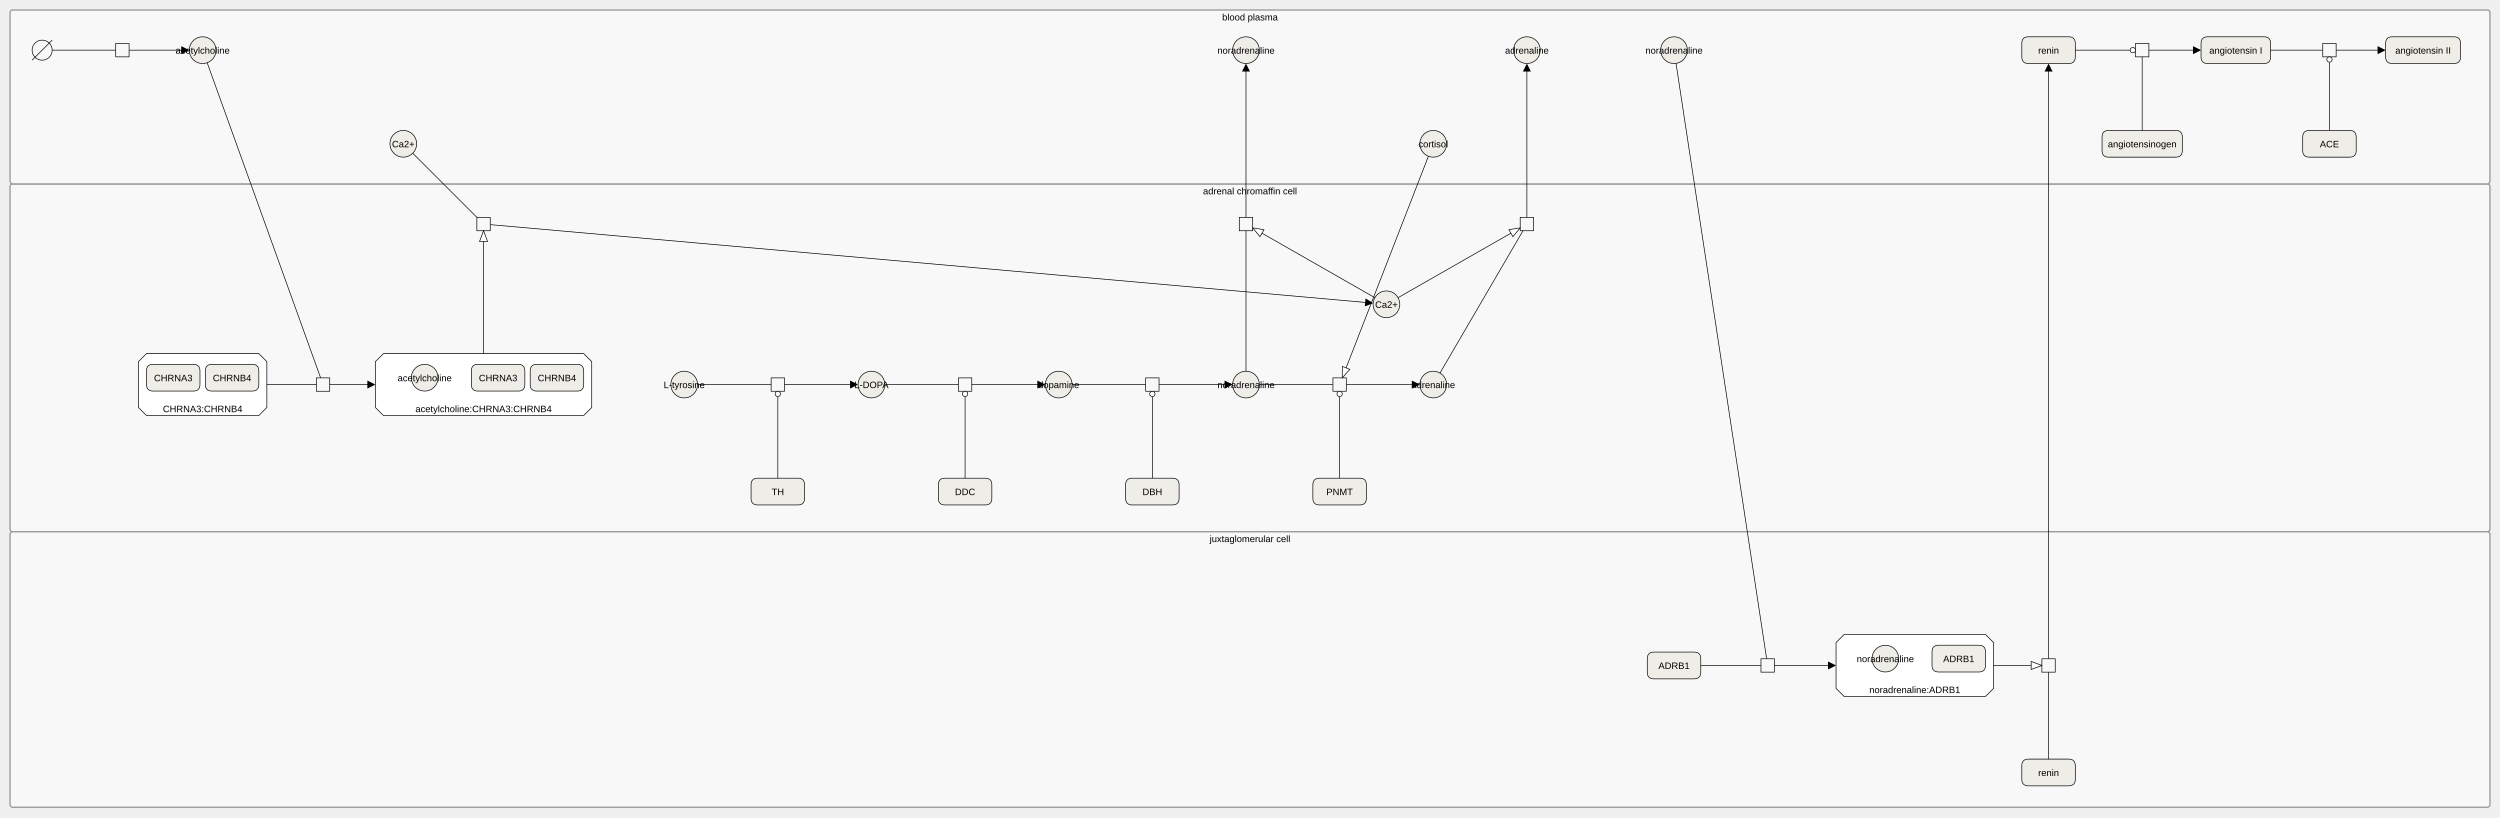
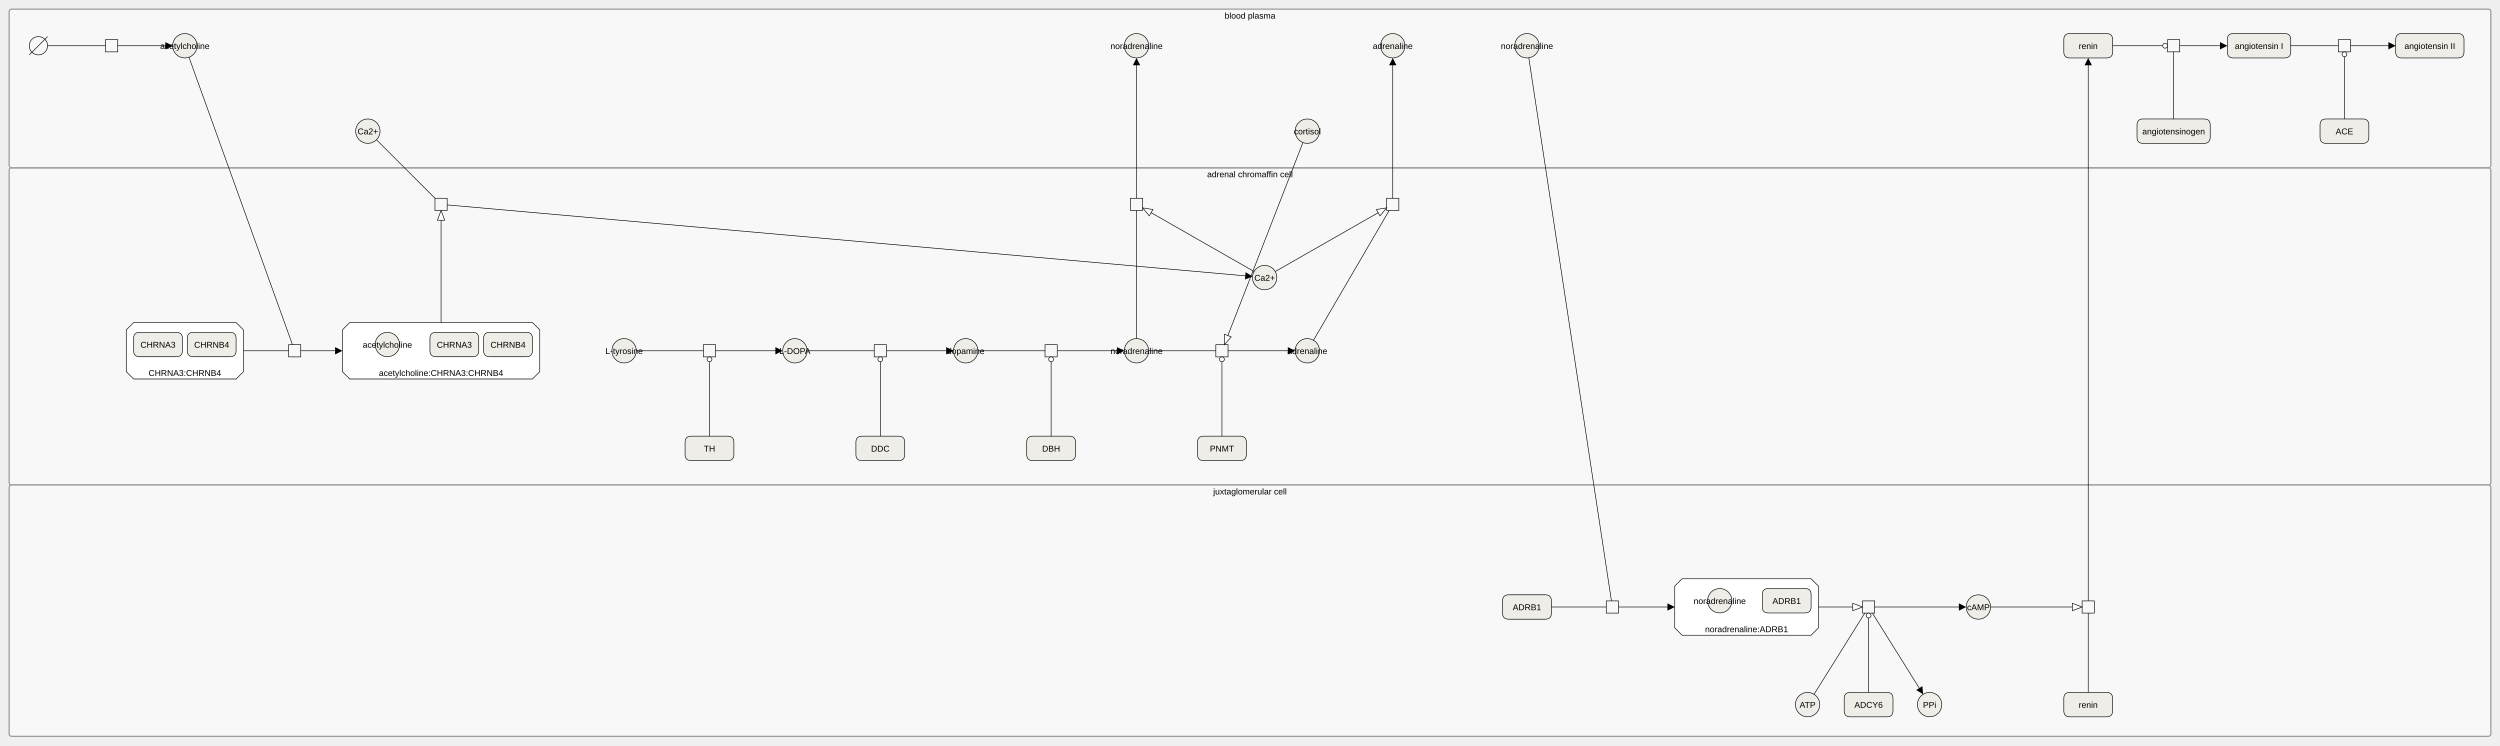
- <svg xmlns="http://www.w3.org/2000/svg" width="3738" height="1222" viewBox="0 0 3738 1222" stroke-linecap="butt" stroke-miterlimit="10">
+ <svg xmlns="http://www.w3.org/2000/svg" width="4098" height="1222" viewBox="0 0 4098 1222" stroke-linecap="butt" stroke-miterlimit="10">
  <g transform="translate(-17,-125)">
-     <path d="M32 404 C32 401.791 33.791 400 36 400 L3736 400 C3738.209 400 3740 401.791 3740 404 L3740 916 C3740 918.209 3738.209 920 3736 920 L36 920 C33.791 920 32 918.209 32 916 Z" fill="#F8F8F8" stroke="none" />
-     <path d="M32 404 C32 401.791 33.791 400 36 400 L3736 400 C3738.209 400 3740 401.791 3740 404 L3740 916 C3740 918.209 3738.209 920 3736 920 L36 920 C33.791 920 32 918.209 32 916 Z" fill="none" stroke="#999999" stroke-width="2" />
-     <text x="1886" y="415.541" text-anchor="middle" font-family="'Dialog', Arial, Helvetica, sans-serif" font-size="14" fill="#000000" stroke="none" xml:space="preserve">adrenal chromaffin cell</text>
-     <path d="M32 924 C32 921.791 33.791 920 36 920 L3736 920 C3738.209 920 3740 921.791 3740 924 L3740 1328 C3740 1330.209 3738.209 1332 3736 1332 L36 1332 C33.791 1332 32 1330.209 32 1328 Z" fill="#F8F8F8" stroke="none" />
-     <path d="M32 924 C32 921.791 33.791 920 36 920 L3736 920 C3738.209 920 3740 921.791 3740 924 L3740 1328 C3740 1330.209 3738.209 1332 3736 1332 L36 1332 C33.791 1332 32 1330.209 32 1328 Z" fill="none" stroke="#999999" stroke-width="2" />
-     <text x="1886" y="935.541" text-anchor="middle" font-family="'Dialog', Arial, Helvetica, sans-serif" font-size="14" fill="#000000" stroke="none" xml:space="preserve">juxtaglomerular cell</text>
-     <path d="M32 144 C32 141.791 33.791 140 36 140 L3736 140 C3738.209 140 3740 141.791 3740 144 L3740 396 C3740 398.209 3738.209 400 3736 400 L36 400 C33.791 400 32 398.209 32 396 Z" fill="#F8F8F8" stroke="none" />
-     <path d="M32 144 C32 141.791 33.791 140 36 140 L3736 140 C3738.209 140 3740 141.791 3740 144 L3740 396 C3740 398.209 3738.209 400 3736 400 L36 400 C33.791 400 32 398.209 32 396 Z" fill="none" stroke="#999999" stroke-width="2" />
-     <text x="1886" y="155.541" text-anchor="middle" font-family="'Dialog', Arial, Helvetica, sans-serif" font-size="14" fill="#000000" stroke="none" xml:space="preserve">blood plasma</text>
+     <path d="M32 404 C32 401.791 33.791 400 36 400 L4096 400 C4098.209 400 4100 401.791 4100 404 L4100 916 C4100 918.209 4098.209 920 4096 920 L36 920 C33.791 920 32 918.209 32 916 Z" fill="#F8F8F8" stroke="none" />
+     <path d="M32 404 C32 401.791 33.791 400 36 400 L4096 400 C4098.209 400 4100 401.791 4100 404 L4100 916 C4100 918.209 4098.209 920 4096 920 L36 920 C33.791 920 32 918.209 32 916 Z" fill="none" stroke="#999999" stroke-width="2" />
+     <text x="2066" y="415.541" text-anchor="middle" font-family="'Dialog', Arial, Helvetica, sans-serif" font-size="14" fill="#000000" stroke="none" xml:space="preserve">adrenal chromaffin cell</text>
+     <path d="M32 924 C32 921.791 33.791 920 36 920 L4096 920 C4098.209 920 4100 921.791 4100 924 L4100 1328 C4100 1330.209 4098.209 1332 4096 1332 L36 1332 C33.791 1332 32 1330.209 32 1328 Z" fill="#F8F8F8" stroke="none" />
+     <path d="M32 924 C32 921.791 33.791 920 36 920 L4096 920 C4098.209 920 4100 921.791 4100 924 L4100 1328 C4100 1330.209 4098.209 1332 4096 1332 L36 1332 C33.791 1332 32 1330.209 32 1328 Z" fill="none" stroke="#999999" stroke-width="2" />
+     <text x="2066" y="935.541" text-anchor="middle" font-family="'Dialog', Arial, Helvetica, sans-serif" font-size="14" fill="#000000" stroke="none" xml:space="preserve">juxtaglomerular cell</text>
+     <path d="M32 144 C32 141.791 33.791 140 36 140 L4096 140 C4098.209 140 4100 141.791 4100 144 L4100 396 C4100 398.209 4098.209 400 4096 400 L36 400 C33.791 400 32 398.209 32 396 Z" fill="#F8F8F8" stroke="none" />
+     <path d="M32 144 C32 141.791 33.791 140 36 140 L4096 140 C4098.209 140 4100 141.791 4100 144 L4100 396 C4100 398.209 4098.209 400 4096 400 L36 400 C33.791 400 32 398.209 32 396 Z" fill="none" stroke="#999999" stroke-width="2" />
+     <text x="2066" y="155.541" text-anchor="middle" font-family="'Dialog', Arial, Helvetica, sans-serif" font-size="14" fill="#000000" stroke="none" xml:space="preserve">blood plasma</text>
    <path d="M236 653.75 L404 653.75 L416 665.75 L416 734.25 L404 746.25 L236 746.25 L224 734.25 L224 665.75 Z" fill="#FFFFFF" stroke="none" />
    <path d="M236 653.75 L404 653.75 L416 665.75 L416 734.25 L404 746.25 L236 746.25 L224 734.25 L224 665.75 Z" fill="none" stroke="#000000" />
    <text x="320" y="741.291" text-anchor="middle" font-family="'Dialog', Arial, Helvetica, sans-serif" font-size="14" fill="#000000" stroke="none" xml:space="preserve">CHRNA3:CHRNB4</text>
    <path d="M236 679.75 Q236 669.75 246 669.75 L306 669.75 Q316 669.75 316 679.75 L316 699.75 Q316 709.75 306 709.75 L246 709.75 Q236 709.75 236 699.75 Z" fill="#EFEDE7" stroke="none" />
    <path d="M236 679.75 Q236 669.75 246 669.75 L306 669.75 Q316 669.75 316 679.75 L316 699.75 Q316 709.75 306 709.75 L246 709.75 Q236 709.75 236 699.75 Z" fill="none" stroke="#000000" />
    <text x="276" y="695.041" text-anchor="middle" font-family="'Dialog', Arial, Helvetica, sans-serif" font-size="14" fill="#000000" stroke="none" xml:space="preserve">CHRNA3</text>
    <path d="M324 679.75 Q324 669.75 334 669.75 L394 669.75 Q404 669.75 404 679.75 L404 699.75 Q404 709.75 394 709.75 L334 709.75 Q324 709.75 324 699.75 Z" fill="#EFEDE7" stroke="none" />
    <path d="M324 679.75 Q324 669.75 334 669.75 L394 669.75 Q404 669.75 404 679.75 L404 699.75 Q404 709.75 394 709.75 L334 709.75 Q324 709.75 324 699.75 Z" fill="none" stroke="#000000" />
    <text x="364" y="695.041" text-anchor="middle" font-family="'Dialog', Arial, Helvetica, sans-serif" font-size="14" fill="#000000" stroke="none" xml:space="preserve">CHRNB4</text>
    <path d="M590.25 653.75 L889.75 653.75 L901.75 665.75 L901.75 734.25 L889.75 746.25 L590.25 746.25 L578.25 734.25 L578.25 665.75 Z" fill="#FFFFFF" stroke="none" />
    <path d="M590.25 653.75 L889.75 653.75 L901.75 665.75 L901.75 734.25 L889.75 746.25 L590.25 746.25 L578.25 734.25 L578.25 665.75 Z" fill="none" stroke="#000000" />
    <text x="740" y="741.291" text-anchor="middle" font-family="'Dialog', Arial, Helvetica, sans-serif" font-size="14" fill="#000000" stroke="none" xml:space="preserve">acetylcholine:CHRNA3:CHRNB4</text>
    <path d="M632 689.75 C632 678.704 640.954 669.75 652 669.75 L652 669.75 C663.046 669.75 672 678.704 672 689.75 L672 689.75 C672 700.796 663.046 709.75 652 709.75 L652 709.75 C640.954 709.75 632 700.796 632 689.75 Z" fill="#EFEDE7" stroke="none" />
    <path d="M632 689.75 C632 678.704 640.954 669.75 652 669.75 L652 669.75 C663.046 669.75 672 678.704 672 689.75 L672 689.75 C672 700.796 663.046 709.75 652 709.75 L652 709.75 C640.954 709.75 632 700.796 632 689.75 Z" fill="none" stroke="#000000" />
    <text x="652" y="695.041" text-anchor="middle" font-family="'Dialog', Arial, Helvetica, sans-serif" font-size="14" fill="#000000" stroke="none" xml:space="preserve">acetylcholine</text>
    <path d="M721.75 679.75 Q721.75 669.75 731.75 669.75 L791.75 669.75 Q801.75 669.75 801.75 679.75 L801.75 699.75 Q801.75 709.75 791.75 709.75 L731.75 709.75 Q721.75 709.75 721.75 699.75 Z" fill="#EFEDE7" stroke="none" />
    <path d="M721.75 679.75 Q721.75 669.75 731.75 669.75 L791.75 669.75 Q801.75 669.75 801.75 679.75 L801.75 699.75 Q801.75 709.75 791.75 709.75 L731.75 709.75 Q721.75 709.75 721.75 699.75 Z" fill="none" stroke="#000000" />
    <text x="761.75" y="695.041" text-anchor="middle" font-family="'Dialog', Arial, Helvetica, sans-serif" font-size="14" fill="#000000" stroke="none" xml:space="preserve">CHRNA3</text>
    <path d="M809.75 679.75 Q809.75 669.75 819.75 669.75 L879.75 669.75 Q889.75 669.75 889.75 679.75 L889.75 699.75 Q889.75 709.75 879.75 709.75 L819.75 709.75 Q809.75 709.75 809.75 699.75 Z" fill="#EFEDE7" stroke="none" />
    <path d="M809.75 679.75 Q809.75 669.75 819.75 669.75 L879.75 669.75 Q889.75 669.75 889.75 679.75 L889.75 699.75 Q889.75 709.75 879.75 709.75 L819.75 709.75 Q809.75 709.75 809.75 699.75 Z" fill="none" stroke="#000000" />
    <text x="849.75" y="695.041" text-anchor="middle" font-family="'Dialog', Arial, Helvetica, sans-serif" font-size="14" fill="#000000" stroke="none" xml:space="preserve">CHRNB4</text>
    <path d="M2070 580 C2070 568.954 2078.954 560 2090 560 L2090 560 C2101.046 560 2110 568.954 2110 580 L2110 580 C2110 591.046 2101.046 600 2090 600 L2090 600 C2078.954 600 2070 591.046 2070 580 Z" fill="#EFEDE7" stroke="none" />
    <path d="M2070 580 C2070 568.954 2078.954 560 2090 560 L2090 560 C2101.046 560 2110 568.954 2110 580 L2110 580 C2110 591.046 2101.046 600 2090 600 L2090 600 C2078.954 600 2070 591.046 2070 580 Z" fill="none" stroke="#000000" />
    <text x="2090" y="585.291" text-anchor="middle" font-family="'Dialog', Arial, Helvetica, sans-serif" font-size="14" fill="#000000" stroke="none" xml:space="preserve">Ca2+</text>
    <path d="M1020 700 C1020 688.954 1028.954 680 1040 680 L1040 680 C1051.046 680 1060 688.954 1060 700 L1060 700 C1060 711.046 1051.046 720 1040 720 L1040 720 C1028.954 720 1020 711.046 1020 700 Z" fill="#EFEDE7" stroke="none" />
    <path d="M1020 700 C1020 688.954 1028.954 680 1040 680 L1040 680 C1051.046 680 1060 688.954 1060 700 L1060 700 C1060 711.046 1051.046 720 1040 720 L1040 720 C1028.954 720 1020 711.046 1020 700 Z" fill="none" stroke="#000000" />
    <text x="1040" y="705.291" text-anchor="middle" font-family="'Dialog', Arial, Helvetica, sans-serif" font-size="14" fill="#000000" stroke="none" xml:space="preserve">L-tyrosine</text>
    <path d="M1140 850 Q1140 840 1150 840 L1210 840 Q1220 840 1220 850 L1220 870 Q1220 880 1210 880 L1150 880 Q1140 880 1140 870 Z" fill="#EFEDE7" stroke="none" />
    <path d="M1140 850 Q1140 840 1150 840 L1210 840 Q1220 840 1220 850 L1220 870 Q1220 880 1210 880 L1150 880 Q1140 880 1140 870 Z" fill="none" stroke="#000000" />
    <text x="1180" y="865.291" text-anchor="middle" font-family="'Dialog', Arial, Helvetica, sans-serif" font-size="14" fill="#000000" stroke="none" xml:space="preserve">TH</text>
    <path d="M1300 700 C1300 688.954 1308.954 680 1320 680 L1320 680 C1331.046 680 1340 688.954 1340 700 L1340 700 C1340 711.046 1331.046 720 1320 720 L1320 720 C1308.954 720 1300 711.046 1300 700 Z" fill="#EFEDE7" stroke="none" />
    <path d="M1300 700 C1300 688.954 1308.954 680 1320 680 L1320 680 C1331.046 680 1340 688.954 1340 700 L1340 700 C1340 711.046 1331.046 720 1320 720 L1320 720 C1308.954 720 1300 711.046 1300 700 Z" fill="none" stroke="#000000" />
    <text x="1320" y="705.291" text-anchor="middle" font-family="'Dialog', Arial, Helvetica, sans-serif" font-size="14" fill="#000000" stroke="none" xml:space="preserve">L-DOPA</text>
    <path d="M1420 850 Q1420 840 1430 840 L1490 840 Q1500 840 1500 850 L1500 870 Q1500 880 1490 880 L1430 880 Q1420 880 1420 870 Z" fill="#EFEDE7" stroke="none" />
    <path d="M1420 850 Q1420 840 1430 840 L1490 840 Q1500 840 1500 850 L1500 870 Q1500 880 1490 880 L1430 880 Q1420 880 1420 870 Z" fill="none" stroke="#000000" />
    <text x="1460" y="865.291" text-anchor="middle" font-family="'Dialog', Arial, Helvetica, sans-serif" font-size="14" fill="#000000" stroke="none" xml:space="preserve">DDC</text>
    <path d="M1580 700 C1580 688.954 1588.954 680 1600 680 L1600 680 C1611.046 680 1620 688.954 1620 700 L1620 700 C1620 711.046 1611.046 720 1600 720 L1600 720 C1588.954 720 1580 711.046 1580 700 Z" fill="#EFEDE7" stroke="none" />
    <path d="M1580 700 C1580 688.954 1588.954 680 1600 680 L1600 680 C1611.046 680 1620 688.954 1620 700 L1620 700 C1620 711.046 1611.046 720 1600 720 L1600 720 C1588.954 720 1580 711.046 1580 700 Z" fill="none" stroke="#000000" />
    <text x="1600" y="705.291" text-anchor="middle" font-family="'Dialog', Arial, Helvetica, sans-serif" font-size="14" fill="#000000" stroke="none" xml:space="preserve">dopamine</text>
    <path d="M1700 850 Q1700 840 1710 840 L1770 840 Q1780 840 1780 850 L1780 870 Q1780 880 1770 880 L1710 880 Q1700 880 1700 870 Z" fill="#EFEDE7" stroke="none" />
    <path d="M1700 850 Q1700 840 1710 840 L1770 840 Q1780 840 1780 850 L1780 870 Q1780 880 1770 880 L1710 880 Q1700 880 1700 870 Z" fill="none" stroke="#000000" />
    <text x="1740" y="865.291" text-anchor="middle" font-family="'Dialog', Arial, Helvetica, sans-serif" font-size="14" fill="#000000" stroke="none" xml:space="preserve">DBH</text>
    <path d="M1860 700 C1860 688.954 1868.954 680 1880 680 L1880 680 C1891.046 680 1900 688.954 1900 700 L1900 700 C1900 711.046 1891.046 720 1880 720 L1880 720 C1868.954 720 1860 711.046 1860 700 Z" fill="#EFEDE7" stroke="none" />
    <path d="M1860 700 C1860 688.954 1868.954 680 1880 680 L1880 680 C1891.046 680 1900 688.954 1900 700 L1900 700 C1900 711.046 1891.046 720 1880 720 L1880 720 C1868.954 720 1860 711.046 1860 700 Z" fill="none" stroke="#000000" />
    <text x="1880" y="705.291" text-anchor="middle" font-family="'Dialog', Arial, Helvetica, sans-serif" font-size="14" fill="#000000" stroke="none" xml:space="preserve">noradrenaline</text>
    <path d="M1980 850 Q1980 840 1990 840 L2050 840 Q2060 840 2060 850 L2060 870 Q2060 880 2050 880 L1990 880 Q1980 880 1980 870 Z" fill="#EFEDE7" stroke="none" />
    <path d="M1980 850 Q1980 840 1990 840 L2050 840 Q2060 840 2060 850 L2060 870 Q2060 880 2050 880 L1990 880 Q1980 880 1980 870 Z" fill="none" stroke="#000000" />
    <text x="2020" y="865.291" text-anchor="middle" font-family="'Dialog', Arial, Helvetica, sans-serif" font-size="14" fill="#000000" stroke="none" xml:space="preserve">PNMT</text>
    <path d="M2140 700 C2140 688.954 2148.954 680 2160 680 L2160 680 C2171.046 680 2180 688.954 2180 700 L2180 700 C2180 711.046 2171.046 720 2160 720 L2160 720 C2148.954 720 2140 711.046 2140 700 Z" fill="#EFEDE7" stroke="none" />
    <path d="M2140 700 C2140 688.954 2148.954 680 2160 680 L2160 680 C2171.046 680 2180 688.954 2180 700 L2180 700 C2180 711.046 2171.046 720 2160 720 L2160 720 C2148.954 720 2140 711.046 2140 700 Z" fill="none" stroke="#000000" />
    <text x="2160" y="705.291" text-anchor="middle" font-family="'Dialog', Arial, Helvetica, sans-serif" font-size="14" fill="#000000" stroke="none" xml:space="preserve">adrenaline</text>
    <path d="M490 690 L510 690 L510 710 L490 710 Z" fill="none" stroke="#000000" />
    <path d="M730 450 L750 450 L750 470 L730 470 Z" fill="none" stroke="#000000" />
    <path d="M1170 690 L1190 690 L1190 710 L1170 710 Z" fill="none" stroke="#000000" />
    <path d="M1450 690 L1470 690 L1470 710 L1450 710 Z" fill="none" stroke="#000000" />
    <path d="M1730 690 L1750 690 L1750 710 L1730 710 Z" fill="none" stroke="#000000" />
    <path d="M2010 690 L2030 690 L2030 710 L2010 710 Z" fill="none" stroke="#000000" />
    <path d="M1870 450 L1890 450 L1890 470 L1870 470 Z" fill="none" stroke="#000000" />
    <path d="M2290 450 L2310 450 L2310 470 L2290 470 Z" fill="none" stroke="#000000" />
    <path d="M2480 1110 Q2480 1100 2490 1100 L2550 1100 Q2560 1100 2560 1110 L2560 1130 Q2560 1140 2550 1140 L2490 1140 Q2480 1140 2480 1130 Z" fill="#EFEDE7" stroke="none" />
    <path d="M2480 1110 Q2480 1100 2490 1100 L2550 1100 Q2560 1100 2560 1110 L2560 1130 Q2560 1140 2550 1140 L2490 1140 Q2480 1140 2480 1130 Z" fill="none" stroke="#000000" />
    <text x="2520" y="1125.291" text-anchor="middle" font-family="'Dialog', Arial, Helvetica, sans-serif" font-size="14" fill="#000000" stroke="none" xml:space="preserve">ADRB1</text>
    <path d="M2774.25 1073.75 L2985.75 1073.75 L2997.75 1085.75 L2997.75 1154.25 L2985.75 1166.25 L2774.25 1166.25 L2762.25 1154.25 L2762.25 1085.75 Z" fill="#FFFFFF" stroke="none" />
    <path d="M2774.25 1073.75 L2985.75 1073.75 L2997.75 1085.75 L2997.75 1154.25 L2985.75 1166.25 L2774.25 1166.25 L2762.25 1154.25 L2762.25 1085.75 Z" fill="none" stroke="#000000" />
    <text x="2880" y="1161.291" text-anchor="middle" font-family="'Dialog', Arial, Helvetica, sans-serif" font-size="14" fill="#000000" stroke="none" xml:space="preserve">noradrenaline:ADRB1</text>
    <path d="M2816 1109.75 C2816 1098.704 2824.954 1089.75 2836 1089.75 L2836 1089.75 C2847.046 1089.75 2856 1098.704 2856 1109.75 L2856 1109.75 C2856 1120.796 2847.046 1129.75 2836 1129.75 L2836 1129.75 C2824.954 1129.75 2816 1120.796 2816 1109.75 Z" fill="#EFEDE7" stroke="none" />
    <path d="M2816 1109.75 C2816 1098.704 2824.954 1089.75 2836 1089.75 L2836 1089.75 C2847.046 1089.75 2856 1098.704 2856 1109.75 L2856 1109.75 C2856 1120.796 2847.046 1129.75 2836 1129.75 L2836 1129.75 C2824.954 1129.75 2816 1120.796 2816 1109.75 Z" fill="none" stroke="#000000" />
    <text x="2836" y="1115.041" text-anchor="middle" font-family="'Dialog', Arial, Helvetica, sans-serif" font-size="14" fill="#000000" stroke="none" xml:space="preserve">noradrenaline</text>
    <path d="M2905.75 1099.75 Q2905.75 1089.75 2915.75 1089.75 L2975.75 1089.75 Q2985.75 1089.75 2985.75 1099.75 L2985.75 1119.75 Q2985.75 1129.75 2975.75 1129.75 L2915.75 1129.75 Q2905.75 1129.75 2905.75 1119.75 Z" fill="#EFEDE7" stroke="none" />
    <path d="M2905.75 1099.75 Q2905.75 1089.75 2915.75 1089.75 L2975.75 1089.75 Q2985.75 1089.75 2985.75 1099.75 L2985.75 1119.75 Q2985.75 1129.75 2975.75 1129.75 L2915.75 1129.75 Q2905.75 1129.75 2905.75 1119.75 Z" fill="none" stroke="#000000" />
    <text x="2945.75" y="1115.041" text-anchor="middle" font-family="'Dialog', Arial, Helvetica, sans-serif" font-size="14" fill="#000000" stroke="none" xml:space="preserve">ADRB1</text>
    <path d="M3040 1270 Q3040 1260 3050 1260 L3110 1260 Q3120 1260 3120 1270 L3120 1290 Q3120 1300 3110 1300 L3050 1300 Q3040 1300 3040 1290 Z" fill="#EFEDE7" stroke="none" />
    <path d="M3040 1270 Q3040 1260 3050 1260 L3110 1260 Q3120 1260 3120 1270 L3120 1290 Q3120 1300 3110 1300 L3050 1300 Q3040 1300 3040 1290 Z" fill="none" stroke="#000000" />
-     <text x="3080" y="1285.291" text-anchor="middle" font-family="'Dialog', Arial, Helvetica, sans-serif" font-size="14" fill="#000000" stroke="none" xml:space="preserve">renin</text>
+     <text x="3080" y="1285.291" text-anchor="middle" font-family="'Dialog', Arial, Helvetica, sans-serif" font-size="14" fill="#000000" stroke="none" xml:space="preserve">ADCY6</text>
+     <path d="M2960 1280 C2960 1268.954 2968.954 1260 2980 1260 L2980 1260 C2991.046 1260 3000 1268.954 3000 1280 L3000 1280 C3000 1291.046 2991.046 1300 2980 1300 L2980 1300 C2968.954 1300 2960 1291.046 2960 1280 Z" fill="#EFEDE7" stroke="none" />
+     <path d="M2960 1280 C2960 1268.954 2968.954 1260 2980 1260 L2980 1260 C2991.046 1260 3000 1268.954 3000 1280 L3000 1280 C3000 1291.046 2991.046 1300 2980 1300 L2980 1300 C2968.954 1300 2960 1291.046 2960 1280 Z" fill="none" stroke="#000000" />
+     <text x="2980" y="1285.291" text-anchor="middle" font-family="'Dialog', Arial, Helvetica, sans-serif" font-size="14" fill="#000000" stroke="none" xml:space="preserve">ATP</text>
+     <path d="M3240 1120 C3240 1108.954 3248.954 1100 3260 1100 L3260 1100 C3271.046 1100 3280 1108.954 3280 1120 L3280 1120 C3280 1131.046 3271.046 1140 3260 1140 L3260 1140 C3248.954 1140 3240 1131.046 3240 1120 Z" fill="#EFEDE7" stroke="none" />
+     <path d="M3240 1120 C3240 1108.954 3248.954 1100 3260 1100 L3260 1100 C3271.046 1100 3280 1108.954 3280 1120 L3280 1120 C3280 1131.046 3271.046 1140 3260 1140 L3260 1140 C3248.954 1140 3240 1131.046 3240 1120 Z" fill="none" stroke="#000000" />
+     <text x="3260" y="1125.291" text-anchor="middle" font-family="'Dialog', Arial, Helvetica, sans-serif" font-size="14" fill="#000000" stroke="none" xml:space="preserve">cAMP</text>
+     <path d="M3160 1280 C3160 1268.954 3168.954 1260 3180 1260 L3180 1260 C3191.046 1260 3200 1268.954 3200 1280 L3200 1280 C3200 1291.046 3191.046 1300 3180 1300 L3180 1300 C3168.954 1300 3160 1291.046 3160 1280 Z" fill="#EFEDE7" stroke="none" />
+     <path d="M3160 1280 C3160 1268.954 3168.954 1260 3180 1260 L3180 1260 C3191.046 1260 3200 1268.954 3200 1280 L3200 1280 C3200 1291.046 3191.046 1300 3180 1300 L3180 1300 C3168.954 1300 3160 1291.046 3160 1280 Z" fill="none" stroke="#000000" />
+     <text x="3180" y="1285.291" text-anchor="middle" font-family="'Dialog', Arial, Helvetica, sans-serif" font-size="14" fill="#000000" stroke="none" xml:space="preserve">PPi</text>
+     <path d="M3400 1270 Q3400 1260 3410 1260 L3470 1260 Q3480 1260 3480 1270 L3480 1290 Q3480 1300 3470 1300 L3410 1300 Q3400 1300 3400 1290 Z" fill="#EFEDE7" stroke="none" />
+     <path d="M3400 1270 Q3400 1260 3410 1260 L3470 1260 Q3480 1260 3480 1270 L3480 1290 Q3480 1300 3470 1300 L3410 1300 Q3400 1300 3400 1290 Z" fill="none" stroke="#000000" />
+     <text x="3440" y="1285.291" text-anchor="middle" font-family="'Dialog', Arial, Helvetica, sans-serif" font-size="14" fill="#000000" stroke="none" xml:space="preserve">renin</text>
    <path d="M2650 1110 L2670 1110 L2670 1130 L2650 1130 Z" fill="none" stroke="#000000" />
    <path d="M3070 1110 L3090 1110 L3090 1130 L3070 1130 Z" fill="none" stroke="#000000" />
+     <path d="M3430 1110 L3450 1110 L3450 1130 L3430 1130 Z" fill="none" stroke="#000000" />
    <path d="M65 200 C65 191.715 71.716 185 80 185 L80 185 C88.284 185 95 191.715 95 200 L95 200 C95 208.285 88.284 215 80 215 L80 215 C71.716 215 65 208.285 65 200 Z" fill="none" stroke="#000000" />
    <path d="M65 215 L95 185" fill="none" stroke="#000000" />
    <path d="M300 200 C300 188.954 308.954 180 320 180 L320 180 C331.046 180 340 188.954 340 200 L340 200 C340 211.046 331.046 220 320 220 L320 220 C308.954 220 300 211.046 300 200 Z" fill="#EFEDE7" stroke="none" />
    <path d="M300 200 C300 188.954 308.954 180 320 180 L320 180 C331.046 180 340 188.954 340 200 L340 200 C340 211.046 331.046 220 320 220 L320 220 C308.954 220 300 211.046 300 200 Z" fill="none" stroke="#000000" />
    <text x="320" y="205.291" text-anchor="middle" font-family="'Dialog', Arial, Helvetica, sans-serif" font-size="14" fill="#000000" stroke="none" xml:space="preserve">acetylcholine</text>
    <path d="M600 340 C600 328.954 608.954 320 620 320 L620 320 C631.046 320 640 328.954 640 340 L640 340 C640 351.046 631.046 360 620 360 L620 360 C608.954 360 600 351.046 600 340 Z" fill="#EFEDE7" stroke="none" />
    <path d="M600 340 C600 328.954 608.954 320 620 320 L620 320 C631.046 320 640 328.954 640 340 L640 340 C640 351.046 631.046 360 620 360 L620 360 C608.954 360 600 351.046 600 340 Z" fill="none" stroke="#000000" />
    <text x="620" y="345.291" text-anchor="middle" font-family="'Dialog', Arial, Helvetica, sans-serif" font-size="14" fill="#000000" stroke="none" xml:space="preserve">Ca2+</text>
    <path d="M2140 340 C2140 328.954 2148.954 320 2160 320 L2160 320 C2171.046 320 2180 328.954 2180 340 L2180 340 C2180 351.046 2171.046 360 2160 360 L2160 360 C2148.954 360 2140 351.046 2140 340 Z" fill="#EFEDE7" stroke="none" />
    <path d="M2140 340 C2140 328.954 2148.954 320 2160 320 L2160 320 C2171.046 320 2180 328.954 2180 340 L2180 340 C2180 351.046 2171.046 360 2160 360 L2160 360 C2148.954 360 2140 351.046 2140 340 Z" fill="none" stroke="#000000" />
    <text x="2160" y="345.291" text-anchor="middle" font-family="'Dialog', Arial, Helvetica, sans-serif" font-size="14" fill="#000000" stroke="none" xml:space="preserve">cortisol</text>
    <path d="M1860 200 C1860 188.954 1868.954 180 1880 180 L1880 180 C1891.046 180 1900 188.954 1900 200 L1900 200 C1900 211.046 1891.046 220 1880 220 L1880 220 C1868.954 220 1860 211.046 1860 200 Z" fill="#EFEDE7" stroke="none" />
    <path d="M1860 200 C1860 188.954 1868.954 180 1880 180 L1880 180 C1891.046 180 1900 188.954 1900 200 L1900 200 C1900 211.046 1891.046 220 1880 220 L1880 220 C1868.954 220 1860 211.046 1860 200 Z" fill="none" stroke="#000000" />
    <text x="1880" y="205.291" text-anchor="middle" font-family="'Dialog', Arial, Helvetica, sans-serif" font-size="14" fill="#000000" stroke="none" xml:space="preserve">noradrenaline</text>
    <path d="M2280 200 C2280 188.954 2288.954 180 2300 180 L2300 180 C2311.046 180 2320 188.954 2320 200 L2320 200 C2320 211.046 2311.046 220 2300 220 L2300 220 C2288.954 220 2280 211.046 2280 200 Z" fill="#EFEDE7" stroke="none" />
    <path d="M2280 200 C2280 188.954 2288.954 180 2300 180 L2300 180 C2311.046 180 2320 188.954 2320 200 L2320 200 C2320 211.046 2311.046 220 2300 220 L2300 220 C2288.954 220 2280 211.046 2280 200 Z" fill="none" stroke="#000000" />
    <text x="2300" y="205.291" text-anchor="middle" font-family="'Dialog', Arial, Helvetica, sans-serif" font-size="14" fill="#000000" stroke="none" xml:space="preserve">adrenaline</text>
    <path d="M2500 200 C2500 188.954 2508.954 180 2520 180 L2520 180 C2531.046 180 2540 188.954 2540 200 L2540 200 C2540 211.046 2531.046 220 2520 220 L2520 220 C2508.954 220 2500 211.046 2500 200 Z" fill="#EFEDE7" stroke="none" />
    <path d="M2500 200 C2500 188.954 2508.954 180 2520 180 L2520 180 C2531.046 180 2540 188.954 2540 200 L2540 200 C2540 211.046 2531.046 220 2520 220 L2520 220 C2508.954 220 2500 211.046 2500 200 Z" fill="none" stroke="#000000" />
    <text x="2520" y="205.291" text-anchor="middle" font-family="'Dialog', Arial, Helvetica, sans-serif" font-size="14" fill="#000000" stroke="none" xml:space="preserve">noradrenaline</text>
-     <path d="M3040 190 Q3040 180 3050 180 L3110 180 Q3120 180 3120 190 L3120 210 Q3120 220 3110 220 L3050 220 Q3040 220 3040 210 Z" fill="#EFEDE7" stroke="none" />
-     <path d="M3040 190 Q3040 180 3050 180 L3110 180 Q3120 180 3120 190 L3120 210 Q3120 220 3110 220 L3050 220 Q3040 220 3040 210 Z" fill="none" stroke="#000000" />
-     <text x="3080" y="205.291" text-anchor="middle" font-family="'Dialog', Arial, Helvetica, sans-serif" font-size="14" fill="#000000" stroke="none" xml:space="preserve">renin</text>
-     <path d="M3160 330 Q3160 320 3170 320 L3270 320 Q3280 320 3280 330 L3280 350 Q3280 360 3270 360 L3170 360 Q3160 360 3160 350 Z" fill="#EFEDE7" stroke="none" />
-     <path d="M3160 330 Q3160 320 3170 320 L3270 320 Q3280 320 3280 330 L3280 350 Q3280 360 3270 360 L3170 360 Q3160 360 3160 350 Z" fill="none" stroke="#000000" />
-     <text x="3220" y="345.291" text-anchor="middle" font-family="'Dialog', Arial, Helvetica, sans-serif" font-size="14" fill="#000000" stroke="none" xml:space="preserve">angiotensinogen</text>
-     <path d="M3308 190 Q3308 180 3318 180 L3402 180 Q3412 180 3412 190 L3412 210 Q3412 220 3402 220 L3318 220 Q3308 220 3308 210 Z" fill="#EFEDE7" stroke="none" />
-     <path d="M3308 190 Q3308 180 3318 180 L3402 180 Q3412 180 3412 190 L3412 210 Q3412 220 3402 220 L3318 220 Q3308 220 3308 210 Z" fill="none" stroke="#000000" />
-     <text x="3360" y="205.291" text-anchor="middle" font-family="'Dialog', Arial, Helvetica, sans-serif" font-size="14" fill="#000000" stroke="none" xml:space="preserve">angiotensin I</text>
-     <path d="M3460 330 Q3460 320 3470 320 L3530 320 Q3540 320 3540 330 L3540 350 Q3540 360 3530 360 L3470 360 Q3460 360 3460 350 Z" fill="#EFEDE7" stroke="none" />
-     <path d="M3460 330 Q3460 320 3470 320 L3530 320 Q3540 320 3540 330 L3540 350 Q3540 360 3530 360 L3470 360 Q3460 360 3460 350 Z" fill="none" stroke="#000000" />
-     <text x="3500" y="345.291" text-anchor="middle" font-family="'Dialog', Arial, Helvetica, sans-serif" font-size="14" fill="#000000" stroke="none" xml:space="preserve">ACE</text>
-     <path d="M3584 190 Q3584 180 3594 180 L3686 180 Q3696 180 3696 190 L3696 210 Q3696 220 3686 220 L3594 220 Q3584 220 3584 210 Z" fill="#EFEDE7" stroke="none" />
-     <path d="M3584 190 Q3584 180 3594 180 L3686 180 Q3696 180 3696 190 L3696 210 Q3696 220 3686 220 L3594 220 Q3584 220 3584 210 Z" fill="none" stroke="#000000" />
-     <text x="3640" y="205.291" text-anchor="middle" font-family="'Dialog', Arial, Helvetica, sans-serif" font-size="14" fill="#000000" stroke="none" xml:space="preserve">angiotensin II</text>
+     <path d="M3400 190 Q3400 180 3410 180 L3470 180 Q3480 180 3480 190 L3480 210 Q3480 220 3470 220 L3410 220 Q3400 220 3400 210 Z" fill="#EFEDE7" stroke="none" />
+     <path d="M3400 190 Q3400 180 3410 180 L3470 180 Q3480 180 3480 190 L3480 210 Q3480 220 3470 220 L3410 220 Q3400 220 3400 210 Z" fill="none" stroke="#000000" />
+     <text x="3440" y="205.291" text-anchor="middle" font-family="'Dialog', Arial, Helvetica, sans-serif" font-size="14" fill="#000000" stroke="none" xml:space="preserve">renin</text>
+     <path d="M3520 330 Q3520 320 3530 320 L3630 320 Q3640 320 3640 330 L3640 350 Q3640 360 3630 360 L3530 360 Q3520 360 3520 350 Z" fill="#EFEDE7" stroke="none" />
+     <path d="M3520 330 Q3520 320 3530 320 L3630 320 Q3640 320 3640 330 L3640 350 Q3640 360 3630 360 L3530 360 Q3520 360 3520 350 Z" fill="none" stroke="#000000" />
+     <text x="3580" y="345.291" text-anchor="middle" font-family="'Dialog', Arial, Helvetica, sans-serif" font-size="14" fill="#000000" stroke="none" xml:space="preserve">angiotensinogen</text>
+     <path d="M3668 190 Q3668 180 3678 180 L3762 180 Q3772 180 3772 190 L3772 210 Q3772 220 3762 220 L3678 220 Q3668 220 3668 210 Z" fill="#EFEDE7" stroke="none" />
+     <path d="M3668 190 Q3668 180 3678 180 L3762 180 Q3772 180 3772 190 L3772 210 Q3772 220 3762 220 L3678 220 Q3668 220 3668 210 Z" fill="none" stroke="#000000" />
+     <text x="3720" y="205.291" text-anchor="middle" font-family="'Dialog', Arial, Helvetica, sans-serif" font-size="14" fill="#000000" stroke="none" xml:space="preserve">angiotensin I</text>
+     <path d="M3820 330 Q3820 320 3830 320 L3890 320 Q3900 320 3900 330 L3900 350 Q3900 360 3890 360 L3830 360 Q3820 360 3820 350 Z" fill="#EFEDE7" stroke="none" />
+     <path d="M3820 330 Q3820 320 3830 320 L3890 320 Q3900 320 3900 330 L3900 350 Q3900 360 3890 360 L3830 360 Q3820 360 3820 350 Z" fill="none" stroke="#000000" />
+     <text x="3860" y="345.291" text-anchor="middle" font-family="'Dialog', Arial, Helvetica, sans-serif" font-size="14" fill="#000000" stroke="none" xml:space="preserve">ACE</text>
+     <path d="M3944 190 Q3944 180 3954 180 L4046 180 Q4056 180 4056 190 L4056 210 Q4056 220 4046 220 L3954 220 Q3944 220 3944 210 Z" fill="#EFEDE7" stroke="none" />
+     <path d="M3944 190 Q3944 180 3954 180 L4046 180 Q4056 180 4056 190 L4056 210 Q4056 220 4046 220 L3954 220 Q3944 220 3944 210 Z" fill="none" stroke="#000000" />
+     <text x="4000" y="205.291" text-anchor="middle" font-family="'Dialog', Arial, Helvetica, sans-serif" font-size="14" fill="#000000" stroke="none" xml:space="preserve">angiotensin II</text>
    <path d="M190 190 L210 190 L210 210 L190 210 Z" fill="none" stroke="#000000" />
-     <path d="M3210 190 L3230 190 L3230 210 L3210 210 Z" fill="none" stroke="#000000" />
-     <path d="M3490 190 L3510 190 L3510 210 L3490 210 Z" fill="none" stroke="#000000" />
+     <path d="M3570 190 L3590 190 L3590 210 L3570 210 Z" fill="none" stroke="#000000" />
+     <path d="M3850 190 L3870 190 L3870 210 L3850 210 Z" fill="none" stroke="#000000" />
    <path d="M95 200 L190 200" fill="none" stroke="#000000" />
    <path d="M210 200 L289 200" fill="none" stroke="#000000" />
    <path d="M300 200 L288 206 L288 194 Z" fill="#000000" stroke="none" />
    <path d="M326.75 218.75 L496.4 690" fill="none" stroke="#000000" />
    <path d="M416 700 L490 700" fill="none" stroke="#000000" />
    <path d="M510 700 L567.25 700" fill="none" stroke="#000000" />
    <path d="M578.25 700 L566.25 706 L566.25 694 Z" fill="#000000" stroke="none" />
    <path d="M634.142 354.142 L730 450" fill="none" stroke="#000000" />
    <path d="M750 460.889 L2059.221 577.264" fill="none" stroke="#000000" />
    <path d="M2070.178 578.238 L2057.693 583.152 L2058.756 571.199 Z" fill="#000000" stroke="none" />
    <path d="M740 653.75 L740 485" fill="none" stroke="#000000" />
    <path d="M740 470 L746 486 L734 486 Z" fill="white" stroke="#000000" />
    <path d="M1060 700 L1170 700" fill="none" stroke="#000000" />
    <path d="M1190 700 L1289 700" fill="none" stroke="#000000" />
    <path d="M1300 700 L1288 706 L1288 694 Z" fill="#000000" stroke="none" />
    <path d="M1180 840 L1180 718" fill="none" stroke="#000000" />
    <circle cx="1180" cy="714" r="4" fill="white" stroke="#000000" />
    <path d="M1340 700 L1450 700" fill="none" stroke="#000000" />
    <path d="M1470 700 L1569 700" fill="none" stroke="#000000" />
    <path d="M1580 700 L1568 706 L1568 694 Z" fill="#000000" stroke="none" />
    <path d="M1460 840 L1460 718" fill="none" stroke="#000000" />
    <circle cx="1460" cy="714" r="4" fill="white" stroke="#000000" />
    <path d="M1620 700 L1730 700" fill="none" stroke="#000000" />
    <path d="M1750 700 L1849 700" fill="none" stroke="#000000" />
    <path d="M1860 700 L1848 706 L1848 694 Z" fill="#000000" stroke="none" />
    <path d="M1740 840 L1740 718" fill="none" stroke="#000000" />
    <circle cx="1740" cy="714" r="4" fill="white" stroke="#000000" />
    <path d="M1900 700 L2010 700" fill="none" stroke="#000000" />
    <path d="M2030 700 L2129 700" fill="none" stroke="#000000" />
    <path d="M2140 700 L2128 706 L2128 694 Z" fill="#000000" stroke="none" />
    <path d="M2020 840 L2020 718" fill="none" stroke="#000000" />
    <circle cx="2020" cy="714" r="4" fill="white" stroke="#000000" />
    <path d="M2152.767 358.6 L2029.326 676.02" fill="none" stroke="#000000" />
    <path d="M2023.889 690 L2024.096 672.913 L2035.28 677.263 Z" fill="white" stroke="#000000" />
    <path d="M1880 680 L1880 470" fill="none" stroke="#000000" />
    <path d="M1880 450 L1880 231" fill="none" stroke="#000000" />
    <path d="M1880 220 L1886 232 L1874 232 Z" fill="#000000" stroke="none" />
    <path d="M2072.709 570.12 L1903.024 473.156" fill="none" stroke="#000000" />
    <path d="M1890 465.714 L1906.869 468.443 L1900.915 478.862 Z" fill="white" stroke="#000000" />
    <path d="M2170.037 682.794 L2294.167 470" fill="none" stroke="#000000" />
    <path d="M2300 450 L2300 231" fill="none" stroke="#000000" />
    <path d="M2300 220 L2306 232 L2294 232 Z" fill="#000000" stroke="none" />
    <path d="M2107.291 570.12 L2276.976 473.156" fill="none" stroke="#000000" />
    <path d="M2290 465.714 L2279.085 478.862 L2273.131 468.443 Z" fill="white" stroke="#000000" />
    <path d="M2522.997 219.698 L2658.478 1110" fill="none" stroke="#000000" />
    <path d="M2560 1120 L2650 1120" fill="none" stroke="#000000" />
    <path d="M2670 1120 L2751.25 1120" fill="none" stroke="#000000" />
    <path d="M2762.25 1120 L2750.25 1126 L2750.25 1114 Z" fill="#000000" stroke="none" />
-     <path d="M3080 1260 L3080 1130" fill="none" stroke="#000000" />
-     <path d="M3080 1110 L3080 231" fill="none" stroke="#000000" />
-     <path d="M3080 220 L3086 232 L3074 232 Z" fill="#000000" stroke="none" />
+     <path d="M2990.572 1263.084 L3073.75 1130" fill="none" stroke="#000000" />
+     <path d="M3090 1120 L3229 1120" fill="none" stroke="#000000" />
+     <path d="M3240 1120 L3228 1126 L3228 1114 Z" fill="#000000" stroke="none" />
+     <path d="M3086.25 1130 L3163.598 1253.756" fill="none" stroke="#000000" />
+     <path d="M3169.428 1263.084 L3157.98 1256.089 L3168.156 1249.728 Z" fill="#000000" stroke="none" />
+     <path d="M3080 1260 L3080 1138" fill="none" stroke="#000000" />
+     <circle cx="3080" cy="1134" r="4" fill="white" stroke="#000000" />
    <path d="M2997.75 1120 L3055 1120" fill="none" stroke="#000000" />
    <path d="M3070 1120 L3054 1126 L3054 1114 Z" fill="white" stroke="#000000" />
-     <path d="M3220 320 L3220 210" fill="none" stroke="#000000" />
-     <path d="M3230 200 L3297 200" fill="none" stroke="#000000" />
-     <path d="M3308 200 L3296 206 L3296 194 Z" fill="#000000" stroke="none" />
-     <path d="M3120 200 L3202 200" fill="none" stroke="#000000" />
-     <circle cx="3206" cy="200" r="4" fill="white" stroke="#000000" />
-     <path d="M3412 200 L3490 200" fill="none" stroke="#000000" />
-     <path d="M3510 200 L3573 200" fill="none" stroke="#000000" />
-     <path d="M3584 200 L3572 206 L3572 194 Z" fill="#000000" stroke="none" />
-     <path d="M3500 320 L3500 218" fill="none" stroke="#000000" />
-     <circle cx="3500" cy="214" r="4" fill="white" stroke="#000000" />
+     <path d="M3440 1260 L3440 1130" fill="none" stroke="#000000" />
+     <path d="M3440 1110 L3440 231" fill="none" stroke="#000000" />
+     <path d="M3440 220 L3446 232 L3434 232 Z" fill="#000000" stroke="none" />
+     <path d="M3280 1120 L3415 1120" fill="none" stroke="#000000" />
+     <path d="M3430 1120 L3414 1126 L3414 1114 Z" fill="white" stroke="#000000" />
+     <path d="M3580 320 L3580 210" fill="none" stroke="#000000" />
+     <path d="M3590 200 L3657 200" fill="none" stroke="#000000" />
+     <path d="M3668 200 L3656 206 L3656 194 Z" fill="#000000" stroke="none" />
+     <path d="M3480 200 L3562 200" fill="none" stroke="#000000" />
+     <circle cx="3566" cy="200" r="4" fill="white" stroke="#000000" />
+     <path d="M3772 200 L3850 200" fill="none" stroke="#000000" />
+     <path d="M3870 200 L3933 200" fill="none" stroke="#000000" />
+     <path d="M3944 200 L3932 206 L3932 194 Z" fill="#000000" stroke="none" />
+     <path d="M3860 320 L3860 218" fill="none" stroke="#000000" />
+     <circle cx="3860" cy="214" r="4" fill="white" stroke="#000000" />
  </g>
</svg>
